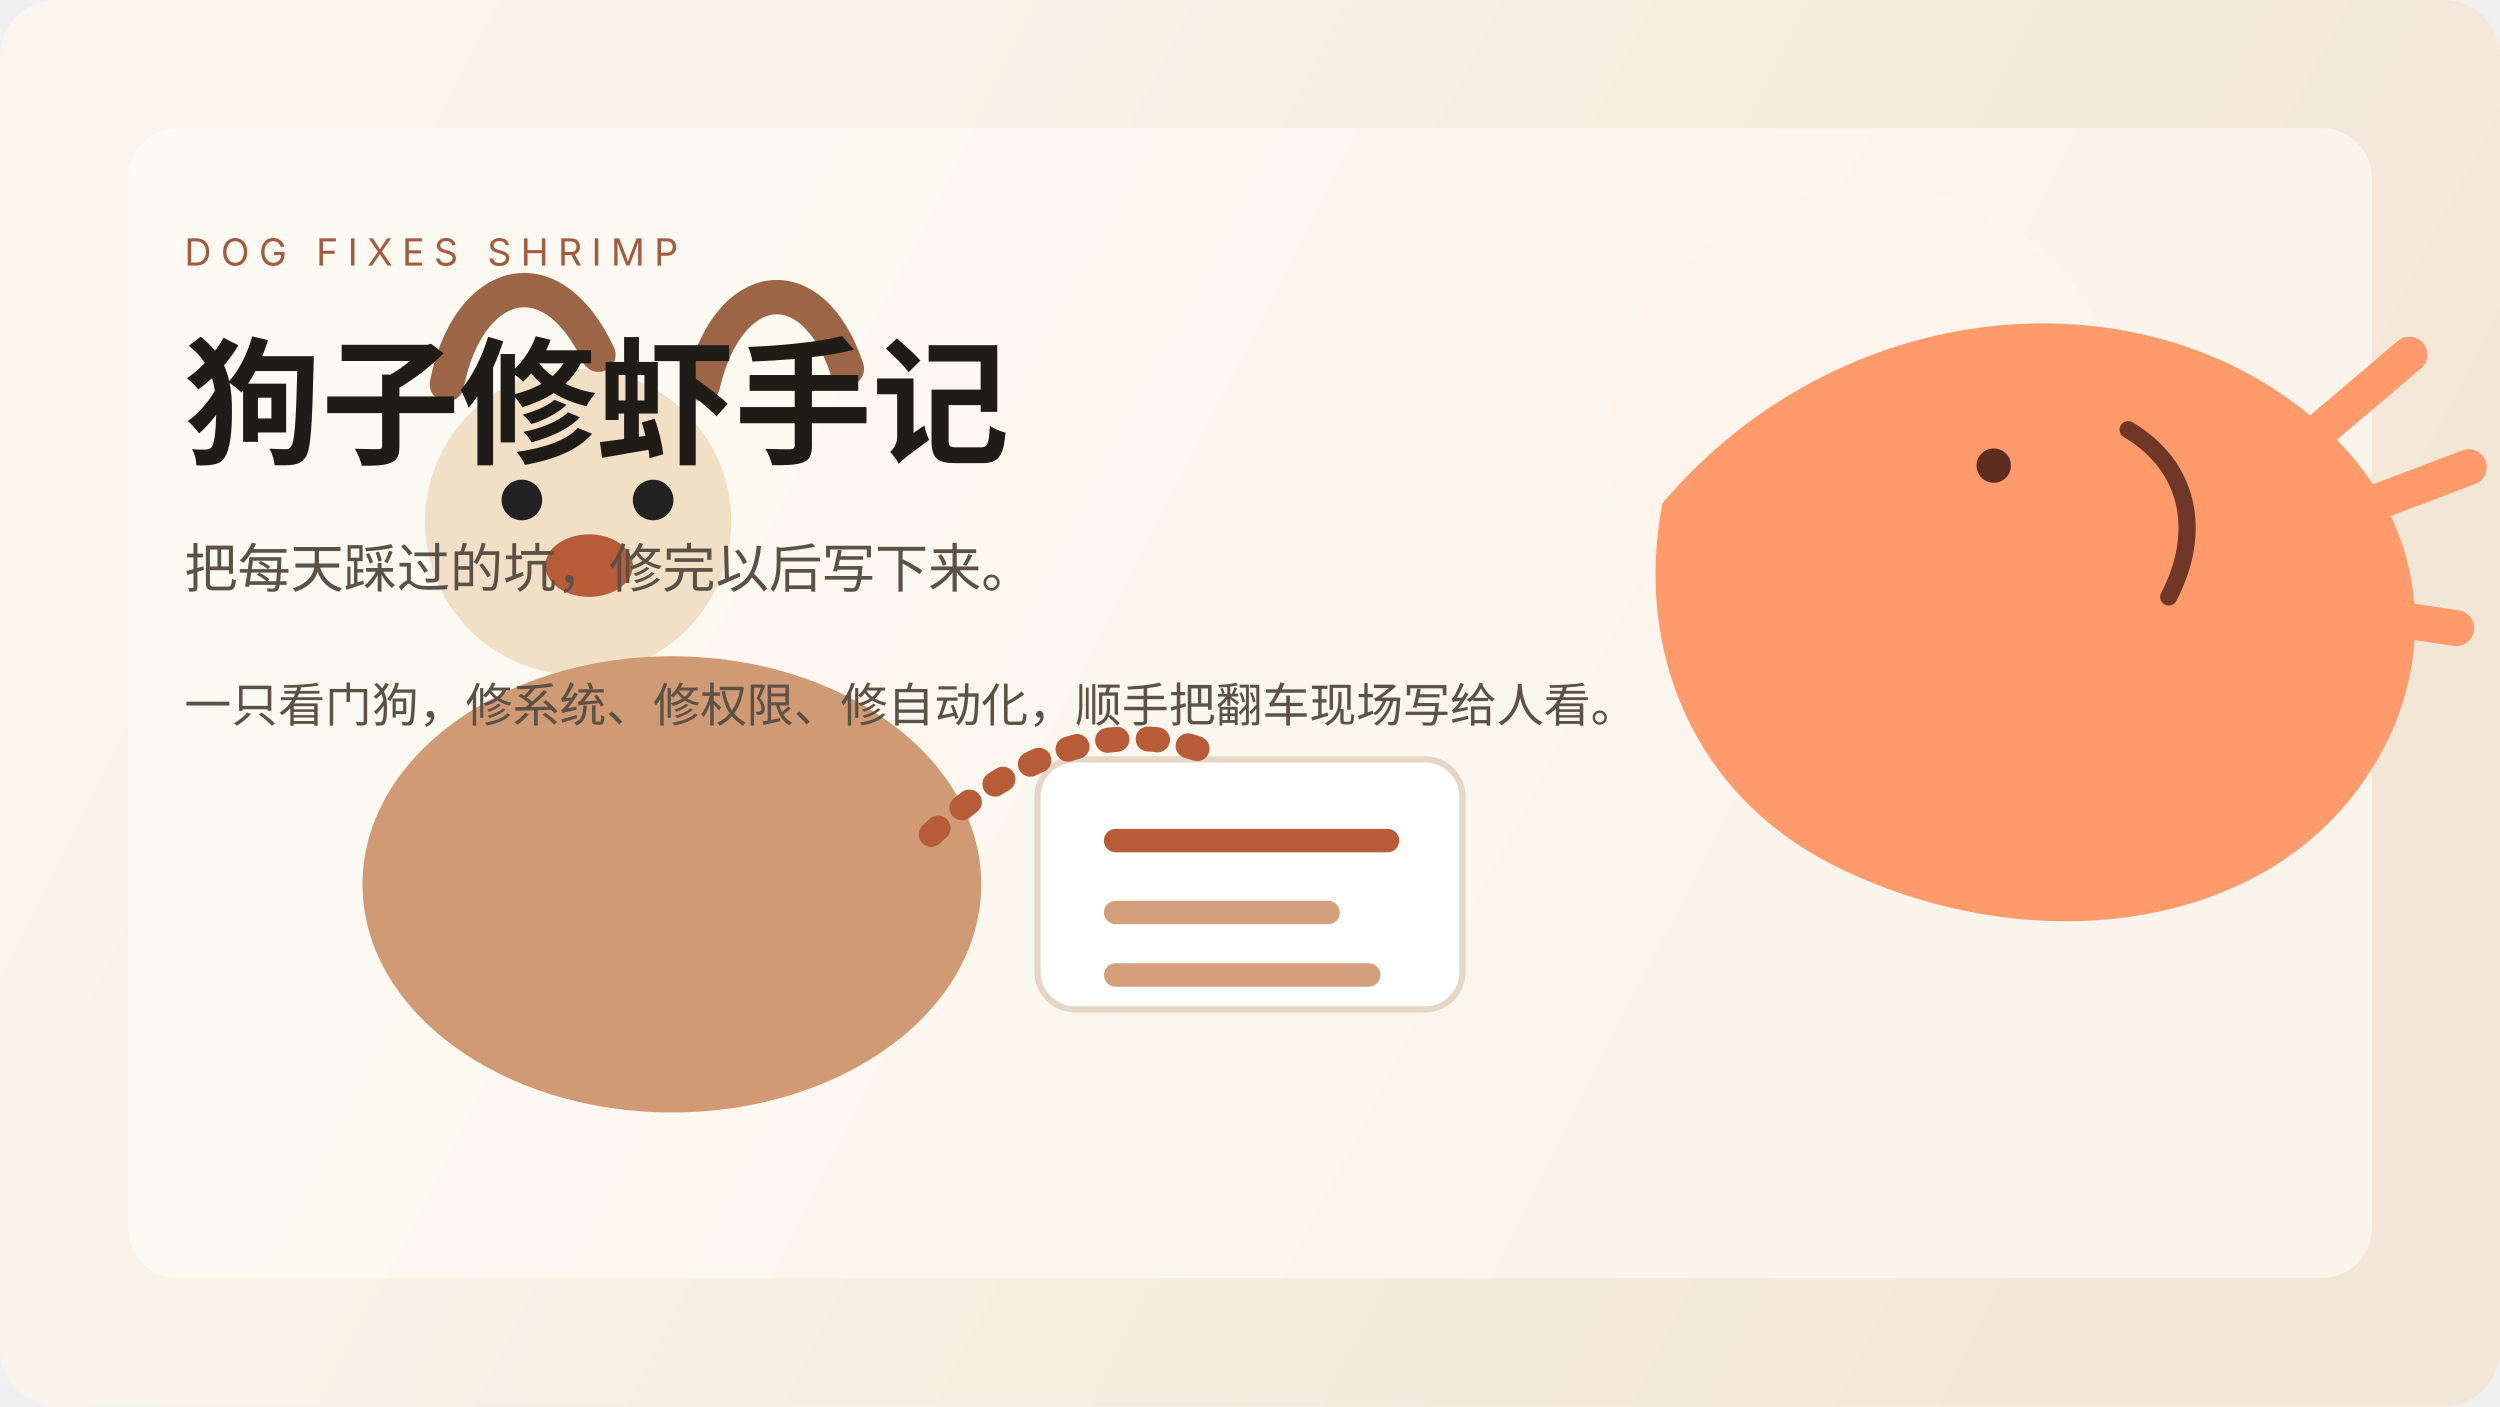
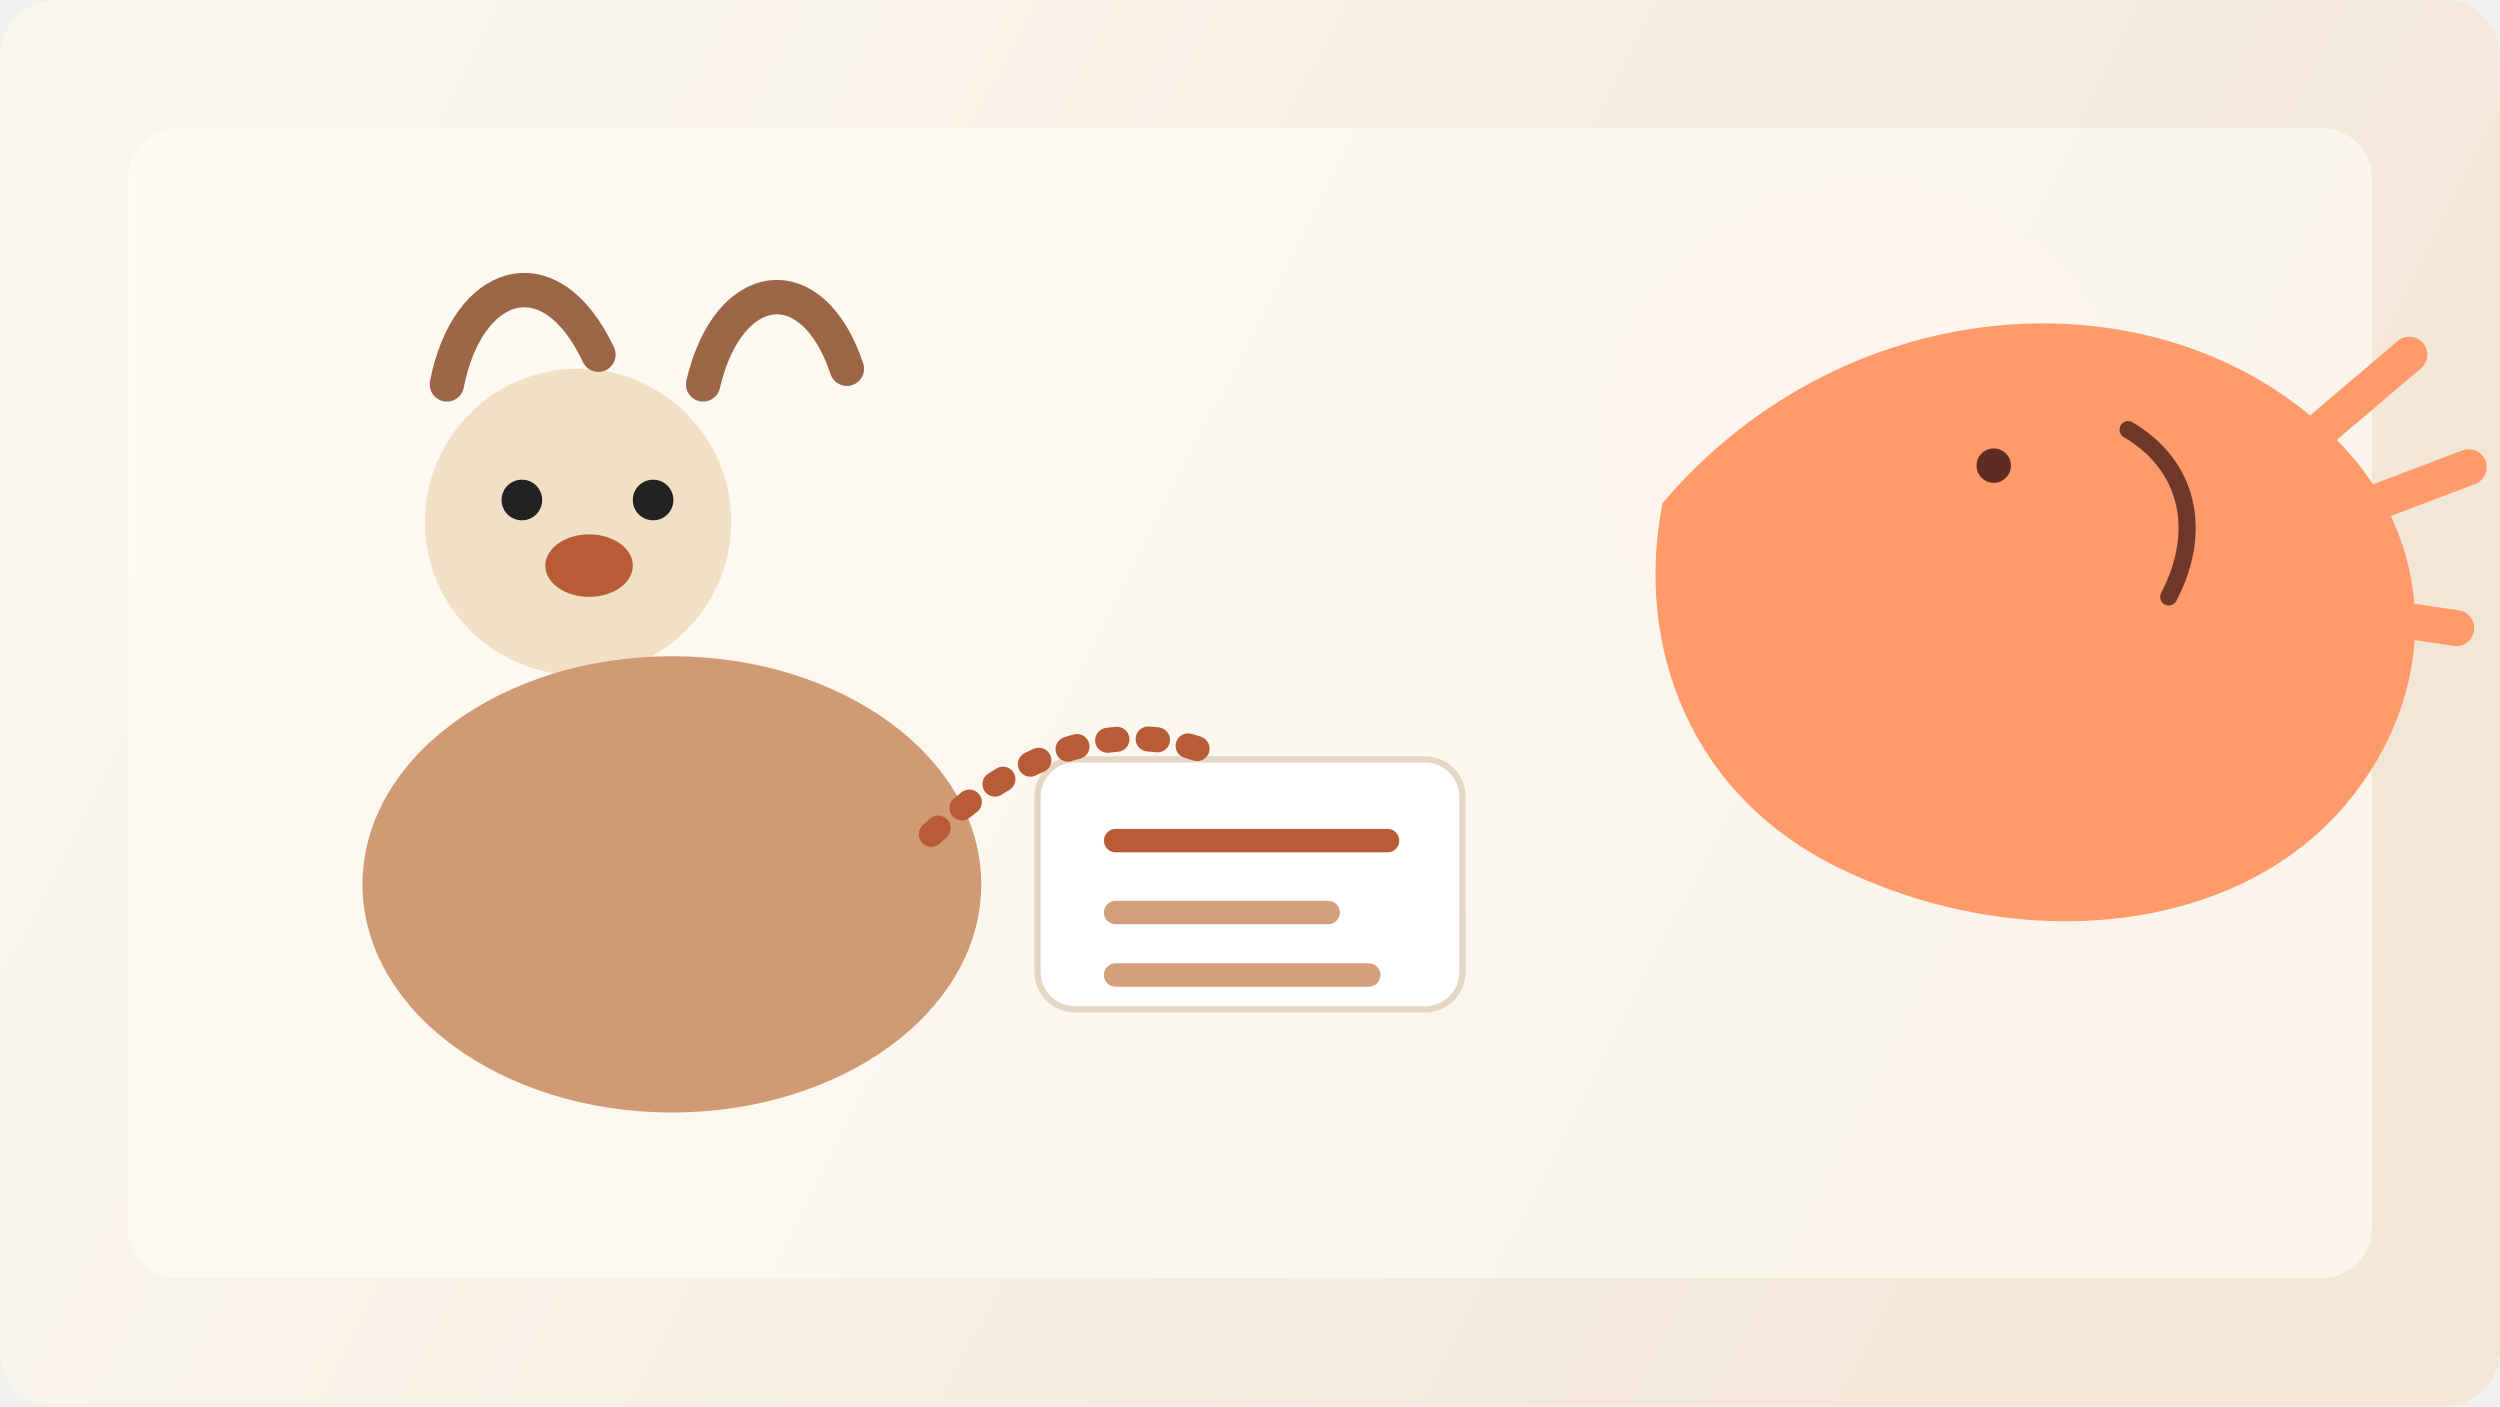
<svg xmlns="http://www.w3.org/2000/svg" width="1600" height="900" viewBox="0 0 1600 900" fill="none">
  <defs>
    <linearGradient id="bg" x1="160" y1="120" x2="1410" y2="760" gradientUnits="userSpaceOnUse">
      <stop stop-color="#FAF6EE" />
      <stop offset="1" stop-color="#F2E6D6" />
    </linearGradient>
  </defs>
  <rect width="1600" height="900" rx="36" fill="url(#bg)" />
  <rect x="82" y="82" width="1436" height="736" rx="32" fill="#FFFDF8" fill-opacity="0.58" />
  <circle cx="1195" cy="286" r="168" fill="#FFF5EC" />
  <path d="M1064 322C1183 182 1385 172 1494 280C1561 346 1562 442 1502 514C1432 598 1294 612 1178 556C1082 510 1046 414 1064 322Z" fill="#FF9A6B" />
  <circle cx="1276" cy="298" r="11" fill="#5E2D22" />
  <path d="M1362 275C1401 298 1410 340 1388 382" stroke="#6F3728" stroke-width="11" stroke-linecap="round" />
  <path d="M1456 300L1542 227" stroke="#FF9A6B" stroke-width="23" stroke-linecap="round" />
  <path d="M1472 340L1580 299" stroke="#FF9A6B" stroke-width="23" stroke-linecap="round" />
  <path d="M1464 386L1572 402" stroke="#FF9A6B" stroke-width="23" stroke-linecap="round" />
  <circle cx="370" cy="334" r="98" fill="#F1DFC6" />
  <ellipse cx="430" cy="566" rx="198" ry="146" fill="#CF9A74" />
  <circle cx="334" cy="320" r="13" fill="#222222" />
  <circle cx="418" cy="320" r="13" fill="#222222" />
  <ellipse cx="377" cy="362" rx="28" ry="20" fill="#B85C38" />
  <path d="M286 246C299 179 352 161 383 227" stroke="#9C6646" stroke-width="22" stroke-linecap="round" />
  <path d="M450 246C466 177 520 170 542 236" stroke="#9C6646" stroke-width="22" stroke-linecap="round" />
  <rect x="664" y="486" width="272" height="160" rx="24" fill="#FFFFFF" stroke="#E5D7C5" stroke-width="4" />
  <path d="M714 538H888" stroke="#B85C38" stroke-width="15" stroke-linecap="round" />
  <path d="M714 584H850" stroke="#D4A07B" stroke-width="15" stroke-linecap="round" />
  <path d="M714 624H876" stroke="#D4A07B" stroke-width="15" stroke-linecap="round" />
  <path d="M596 534C660 474 726 458 783 486" stroke="#B85C38" stroke-width="16" stroke-linecap="round" stroke-dasharray="6 20" />
-   <text x="118" y="170" fill="#A45A3D" font-size="24" font-family="-apple-system, BlinkMacSystemFont, 'Segoe UI', sans-serif" letter-spacing="6">DOG FIXES SHRIMP</text>
-   <text x="118" y="290" fill="#1F1B16" font-size="88" font-family="-apple-system, BlinkMacSystemFont, 'Segoe UI', sans-serif" font-weight="700">狗子修虾手记</text>
-   <text x="118" y="376" fill="#5C5146" font-size="34" font-family="-apple-system, BlinkMacSystemFont, 'Segoe UI', sans-serif">把每天踩过的坑，修完以后写下来。</text>
-   <text x="118" y="462" fill="#5C5146" font-size="30" font-family="-apple-system, BlinkMacSystemFont, 'Segoe UI', sans-serif">一只看门狗，修系统、修权限、修自动化，顺手把翻车现场写给人看。</text>
</svg>
